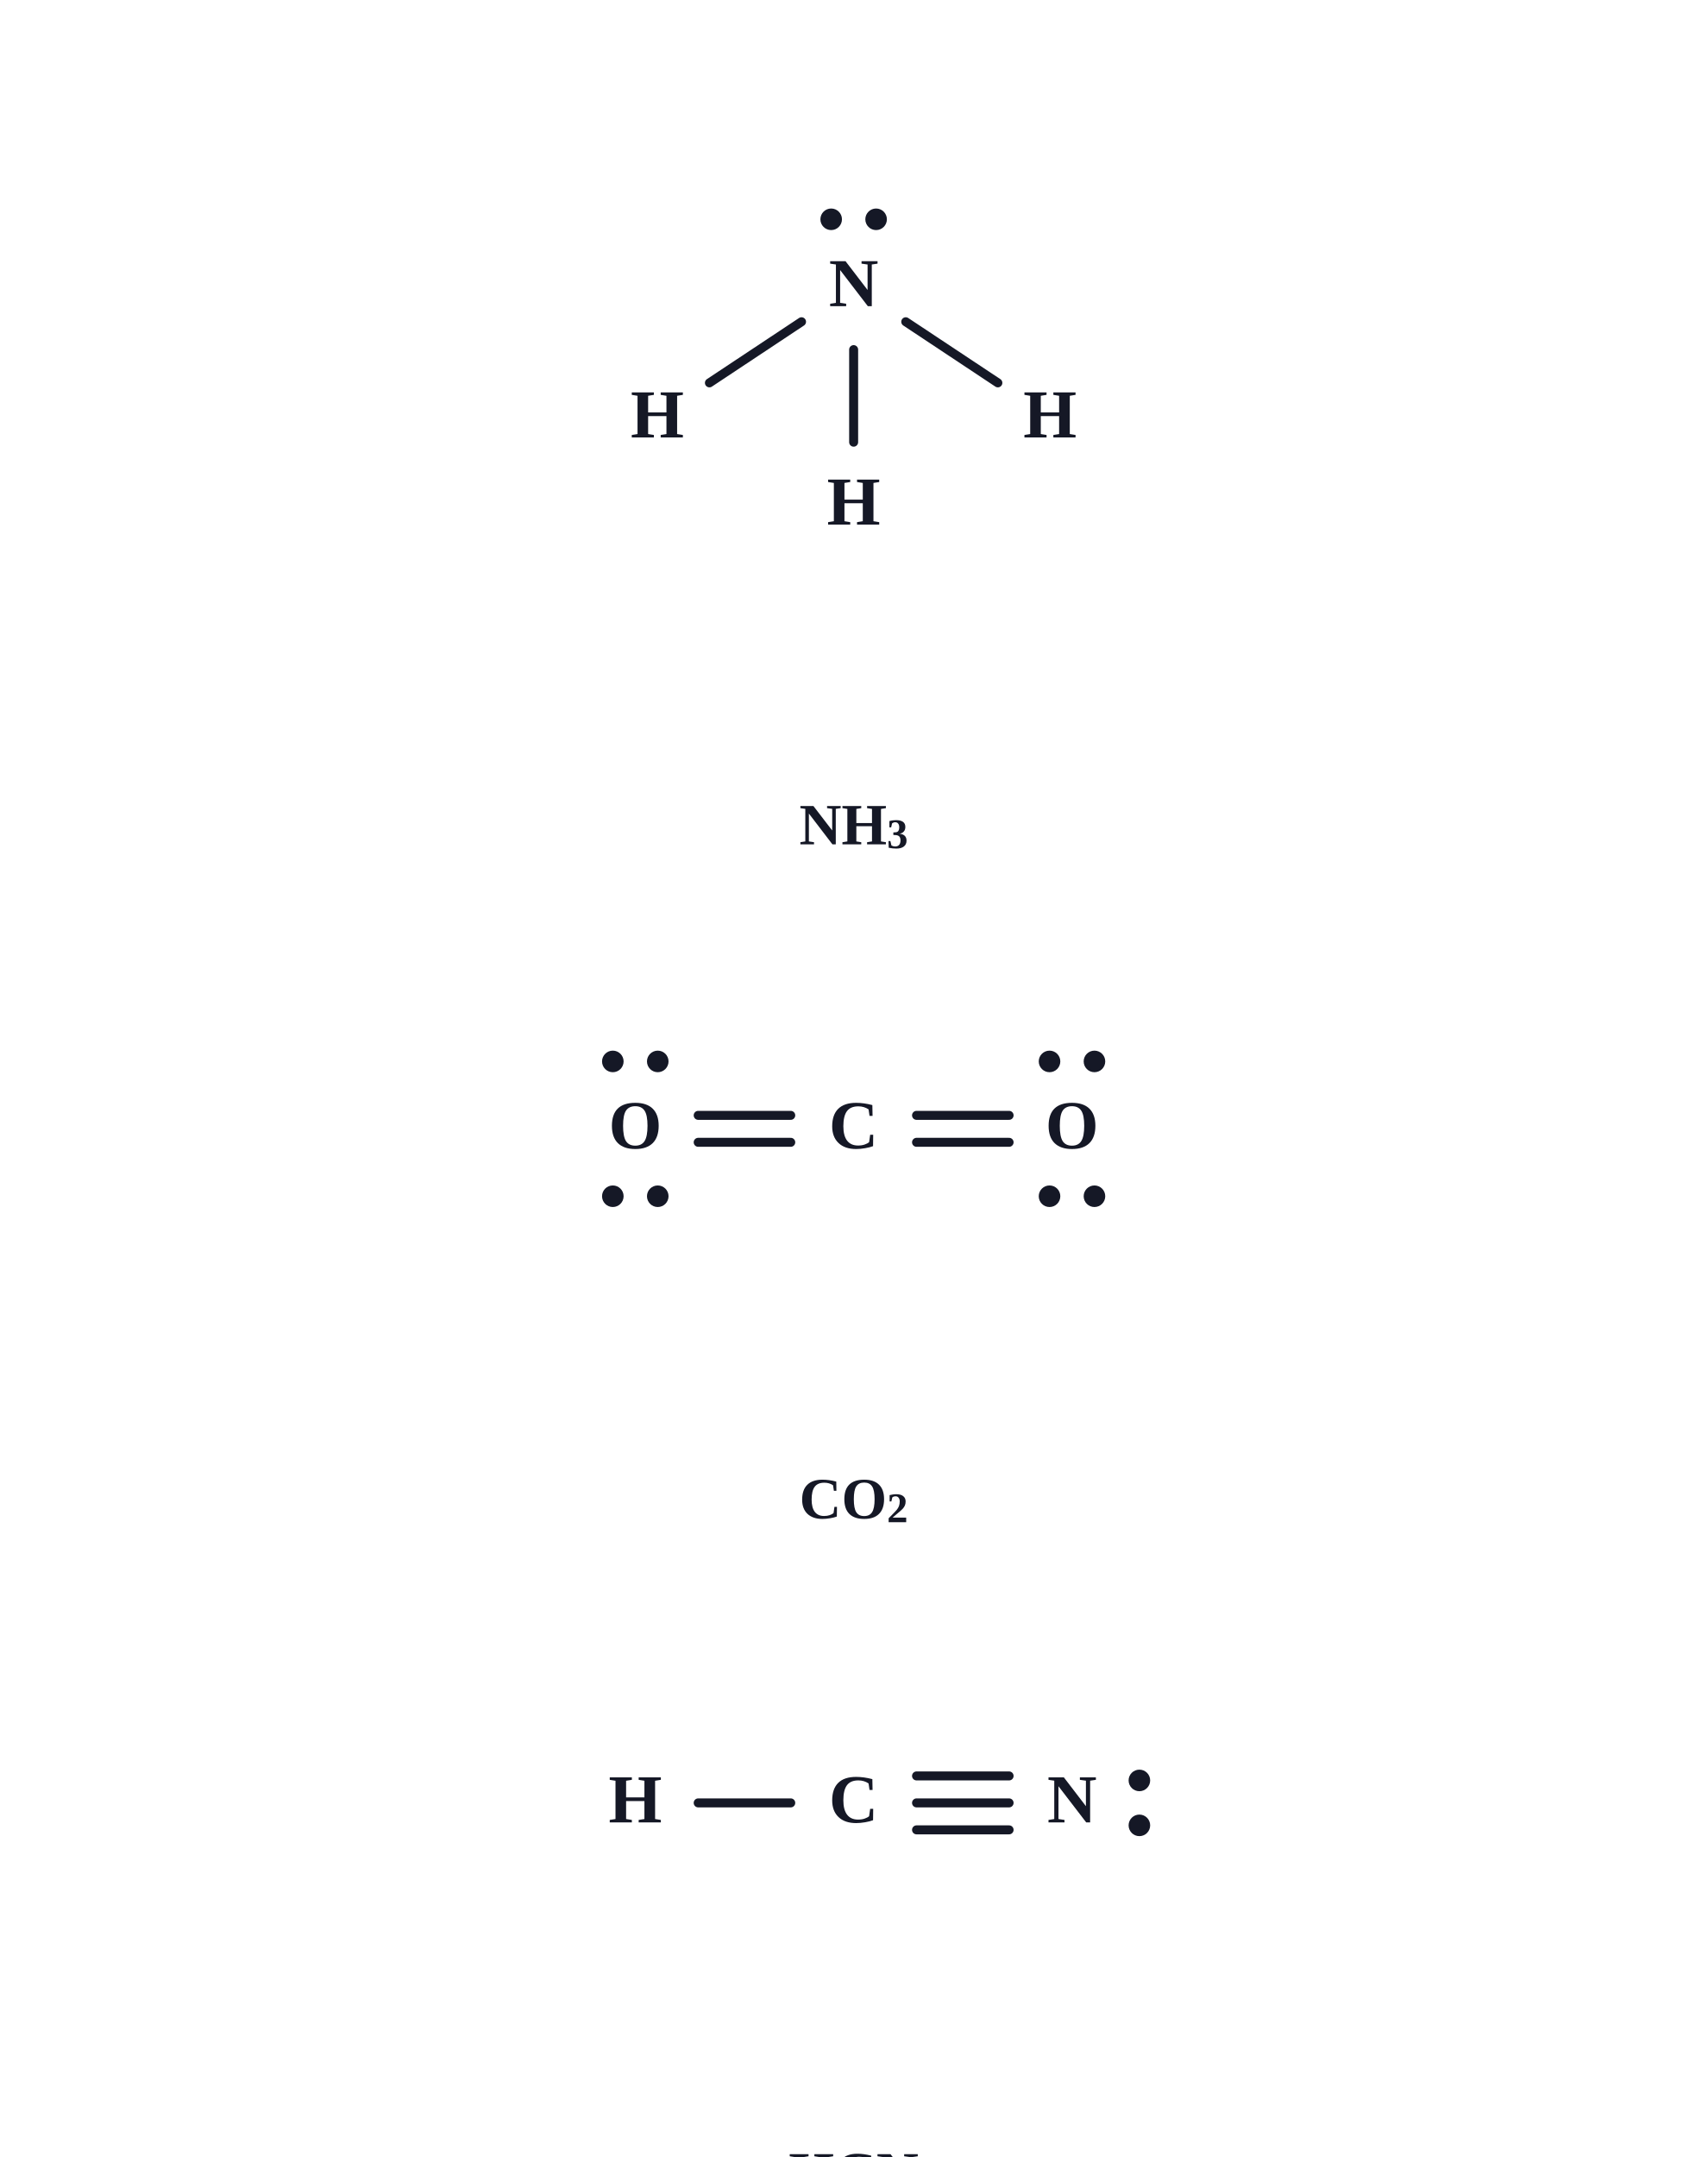
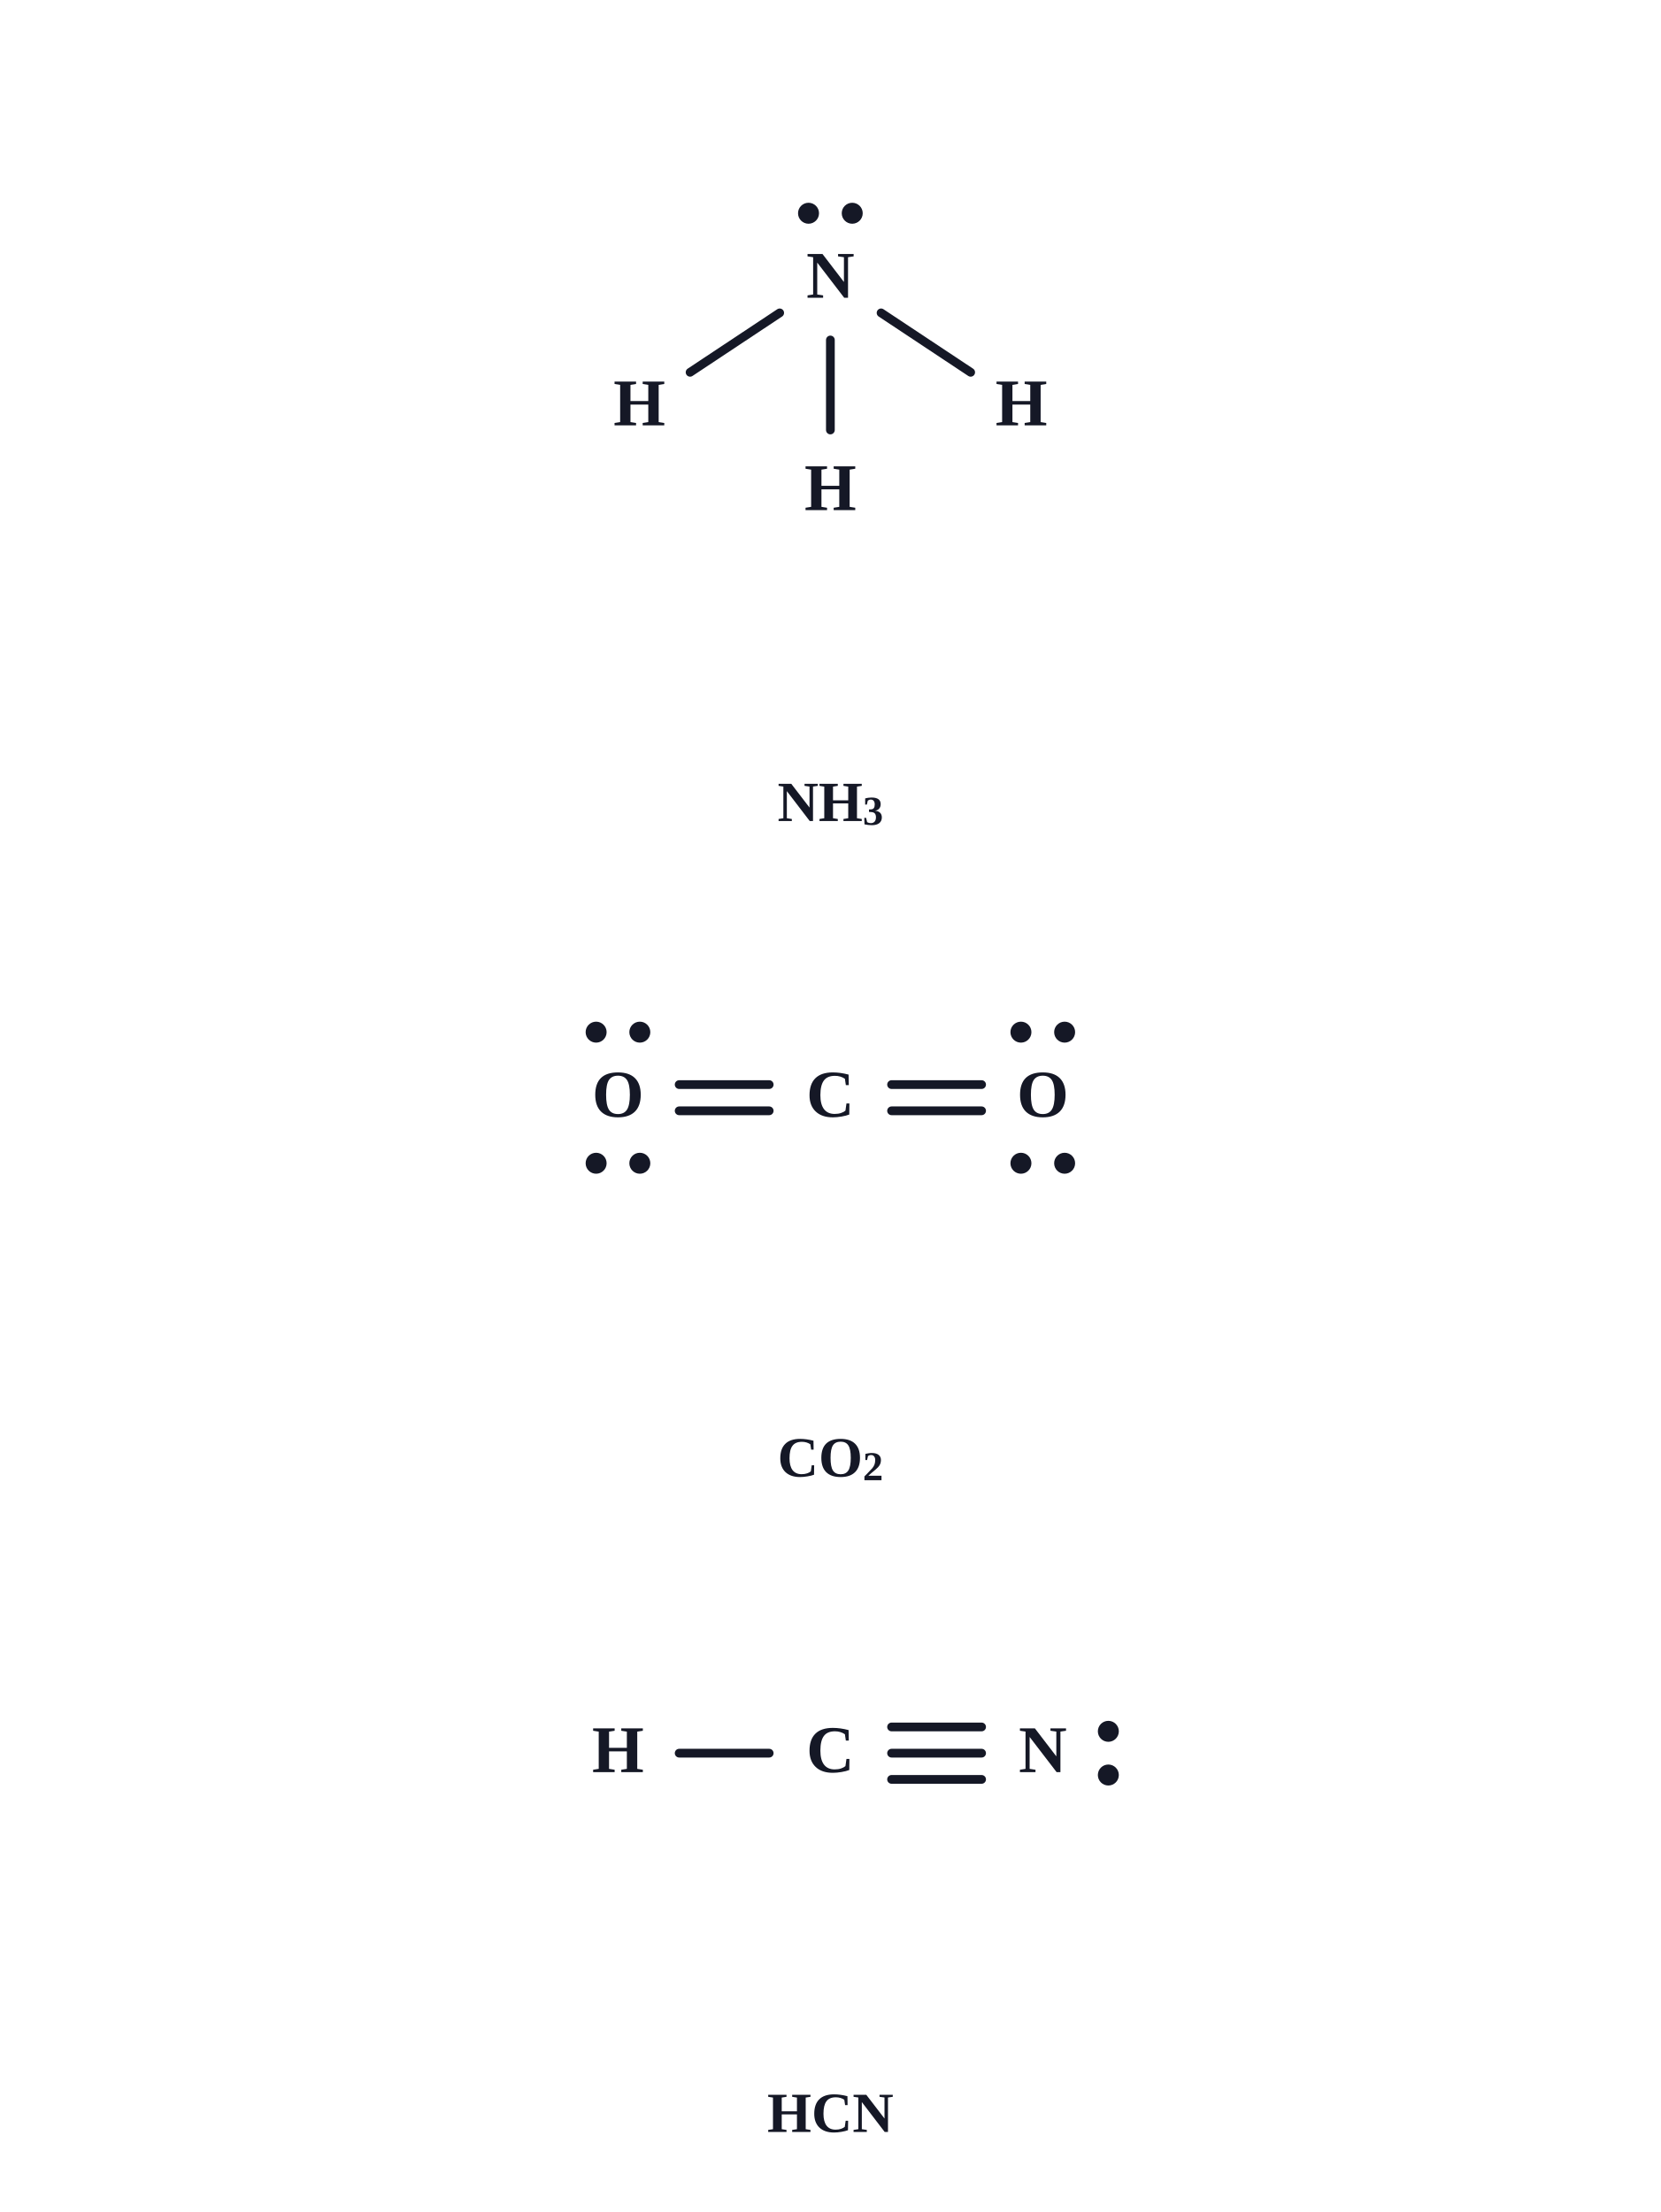
- <svg xmlns="http://www.w3.org/2000/svg" viewBox="0 0 380.0 480.0" width="380.0" height="480.0" role="img" aria-label="Lewis structures of ammonia, carbon dioxide and hydrogen cyanide." style="color:var(--vx-ink, #151826);font-family:inherit;max-width:100%;height:auto">
+ <svg xmlns="http://www.w3.org/2000/svg" viewBox="0 0 380.0 506.2" width="380.0" height="506.2" role="img" aria-label="Lewis structures of ammonia, carbon dioxide and hydrogen cyanide." style="color:var(--vx-ink, #151826);font-family:inherit;max-width:100%;height:auto">
  <path d="M178.4 71.6 L157.9 85.2" stroke="var(--vx-ink, #151826)" stroke-width="2" stroke-linecap="round" fill="none" />
  <path d="M201.6 71.6 L222.1 85.2" stroke="var(--vx-ink, #151826)" stroke-width="2" stroke-linecap="round" fill="none" />
  <path d="M190.0 77.8 L190.0 98.4" stroke="var(--vx-ink, #151826)" stroke-width="2" stroke-linecap="round" fill="none" />
  <text x="190.0" y="63.8" font-size="15.3" font-weight="800" text-anchor="middle" dominant-baseline="middle" fill="var(--vx-ink, #151826)">N</text>
  <circle cx="195.0" cy="48.8" r="2.4" fill="var(--vx-ink, #151826)" />
  <circle cx="185.0" cy="48.8" r="2.4" fill="var(--vx-ink, #151826)" />
  <text x="146.3" y="93.0" font-size="15.3" font-weight="800" text-anchor="middle" dominant-baseline="middle" fill="var(--vx-ink, #151826)">H</text>
  <text x="233.7" y="93.0" font-size="15.3" font-weight="800" text-anchor="middle" dominant-baseline="middle" fill="var(--vx-ink, #151826)">H</text>
  <text x="190.0" y="112.4" font-size="15.3" font-weight="800" text-anchor="middle" dominant-baseline="middle" fill="var(--vx-ink, #151826)">H</text>
  <text x="190.0" y="184.2" font-size="13" font-weight="700" text-anchor="middle" dominant-baseline="middle" fill="var(--vx-ink, #151826)">NH<tspan baseline-shift="sub" font-size="9.4">3</tspan>
  </text>
  <path d="M155.4 248.2 L176.0 248.2" stroke="var(--vx-ink, #151826)" stroke-width="2" stroke-linecap="round" fill="none" />
  <path d="M155.4 254.2 L176.0 254.2" stroke="var(--vx-ink, #151826)" stroke-width="2" stroke-linecap="round" fill="none" />
  <path d="M204.0 248.2 L224.6 248.2" stroke="var(--vx-ink, #151826)" stroke-width="2" stroke-linecap="round" fill="none" />
  <path d="M204.0 254.2 L224.6 254.2" stroke="var(--vx-ink, #151826)" stroke-width="2" stroke-linecap="round" fill="none" />
  <text x="141.4" y="251.2" font-size="15.3" font-weight="800" text-anchor="middle" dominant-baseline="middle" fill="var(--vx-ink, #151826)">O</text>
  <circle cx="146.4" cy="236.2" r="2.4" fill="var(--vx-ink, #151826)" />
  <circle cx="136.4" cy="236.2" r="2.4" fill="var(--vx-ink, #151826)" />
  <circle cx="136.4" cy="266.2" r="2.4" fill="var(--vx-ink, #151826)" />
  <circle cx="146.4" cy="266.2" r="2.4" fill="var(--vx-ink, #151826)" />
  <text x="190.0" y="251.2" font-size="15.3" font-weight="800" text-anchor="middle" dominant-baseline="middle" fill="var(--vx-ink, #151826)">C</text>
  <text x="238.6" y="251.2" font-size="15.3" font-weight="800" text-anchor="middle" dominant-baseline="middle" fill="var(--vx-ink, #151826)">O</text>
  <circle cx="243.6" cy="236.2" r="2.4" fill="var(--vx-ink, #151826)" />
  <circle cx="233.6" cy="236.2" r="2.4" fill="var(--vx-ink, #151826)" />
  <circle cx="233.6" cy="266.2" r="2.4" fill="var(--vx-ink, #151826)" />
  <circle cx="243.6" cy="266.2" r="2.4" fill="var(--vx-ink, #151826)" />
  <text x="190.0" y="334.2" font-size="13" font-weight="700" text-anchor="middle" dominant-baseline="middle" fill="var(--vx-ink, #151826)">CO<tspan baseline-shift="sub" font-size="9.4">2</tspan>
  </text>
  <path d="M155.4 401.2 L176.0 401.2" stroke="var(--vx-ink, #151826)" stroke-width="2" stroke-linecap="round" fill="none" />
  <path d="M204.0 395.2 L224.6 395.2" stroke="var(--vx-ink, #151826)" stroke-width="2" stroke-linecap="round" fill="none" />
  <path d="M204.0 401.2 L224.6 401.2" stroke="var(--vx-ink, #151826)" stroke-width="2" stroke-linecap="round" fill="none" />
  <path d="M204.0 407.2 L224.6 407.2" stroke="var(--vx-ink, #151826)" stroke-width="2" stroke-linecap="round" fill="none" />
  <text x="141.4" y="401.2" font-size="15.3" font-weight="800" text-anchor="middle" dominant-baseline="middle" fill="var(--vx-ink, #151826)">H</text>
  <text x="190.0" y="401.2" font-size="15.3" font-weight="800" text-anchor="middle" dominant-baseline="middle" fill="var(--vx-ink, #151826)">C</text>
  <text x="238.6" y="401.2" font-size="15.3" font-weight="800" text-anchor="middle" dominant-baseline="middle" fill="var(--vx-ink, #151826)">N</text>
  <circle cx="253.6" cy="406.2" r="2.4" fill="var(--vx-ink, #151826)" />
  <circle cx="253.6" cy="396.2" r="2.4" fill="var(--vx-ink, #151826)" />
  <text x="190.0" y="484.2" font-size="13" font-weight="700" text-anchor="middle" dominant-baseline="middle" fill="var(--vx-ink, #151826)">HCN</text>
</svg>
